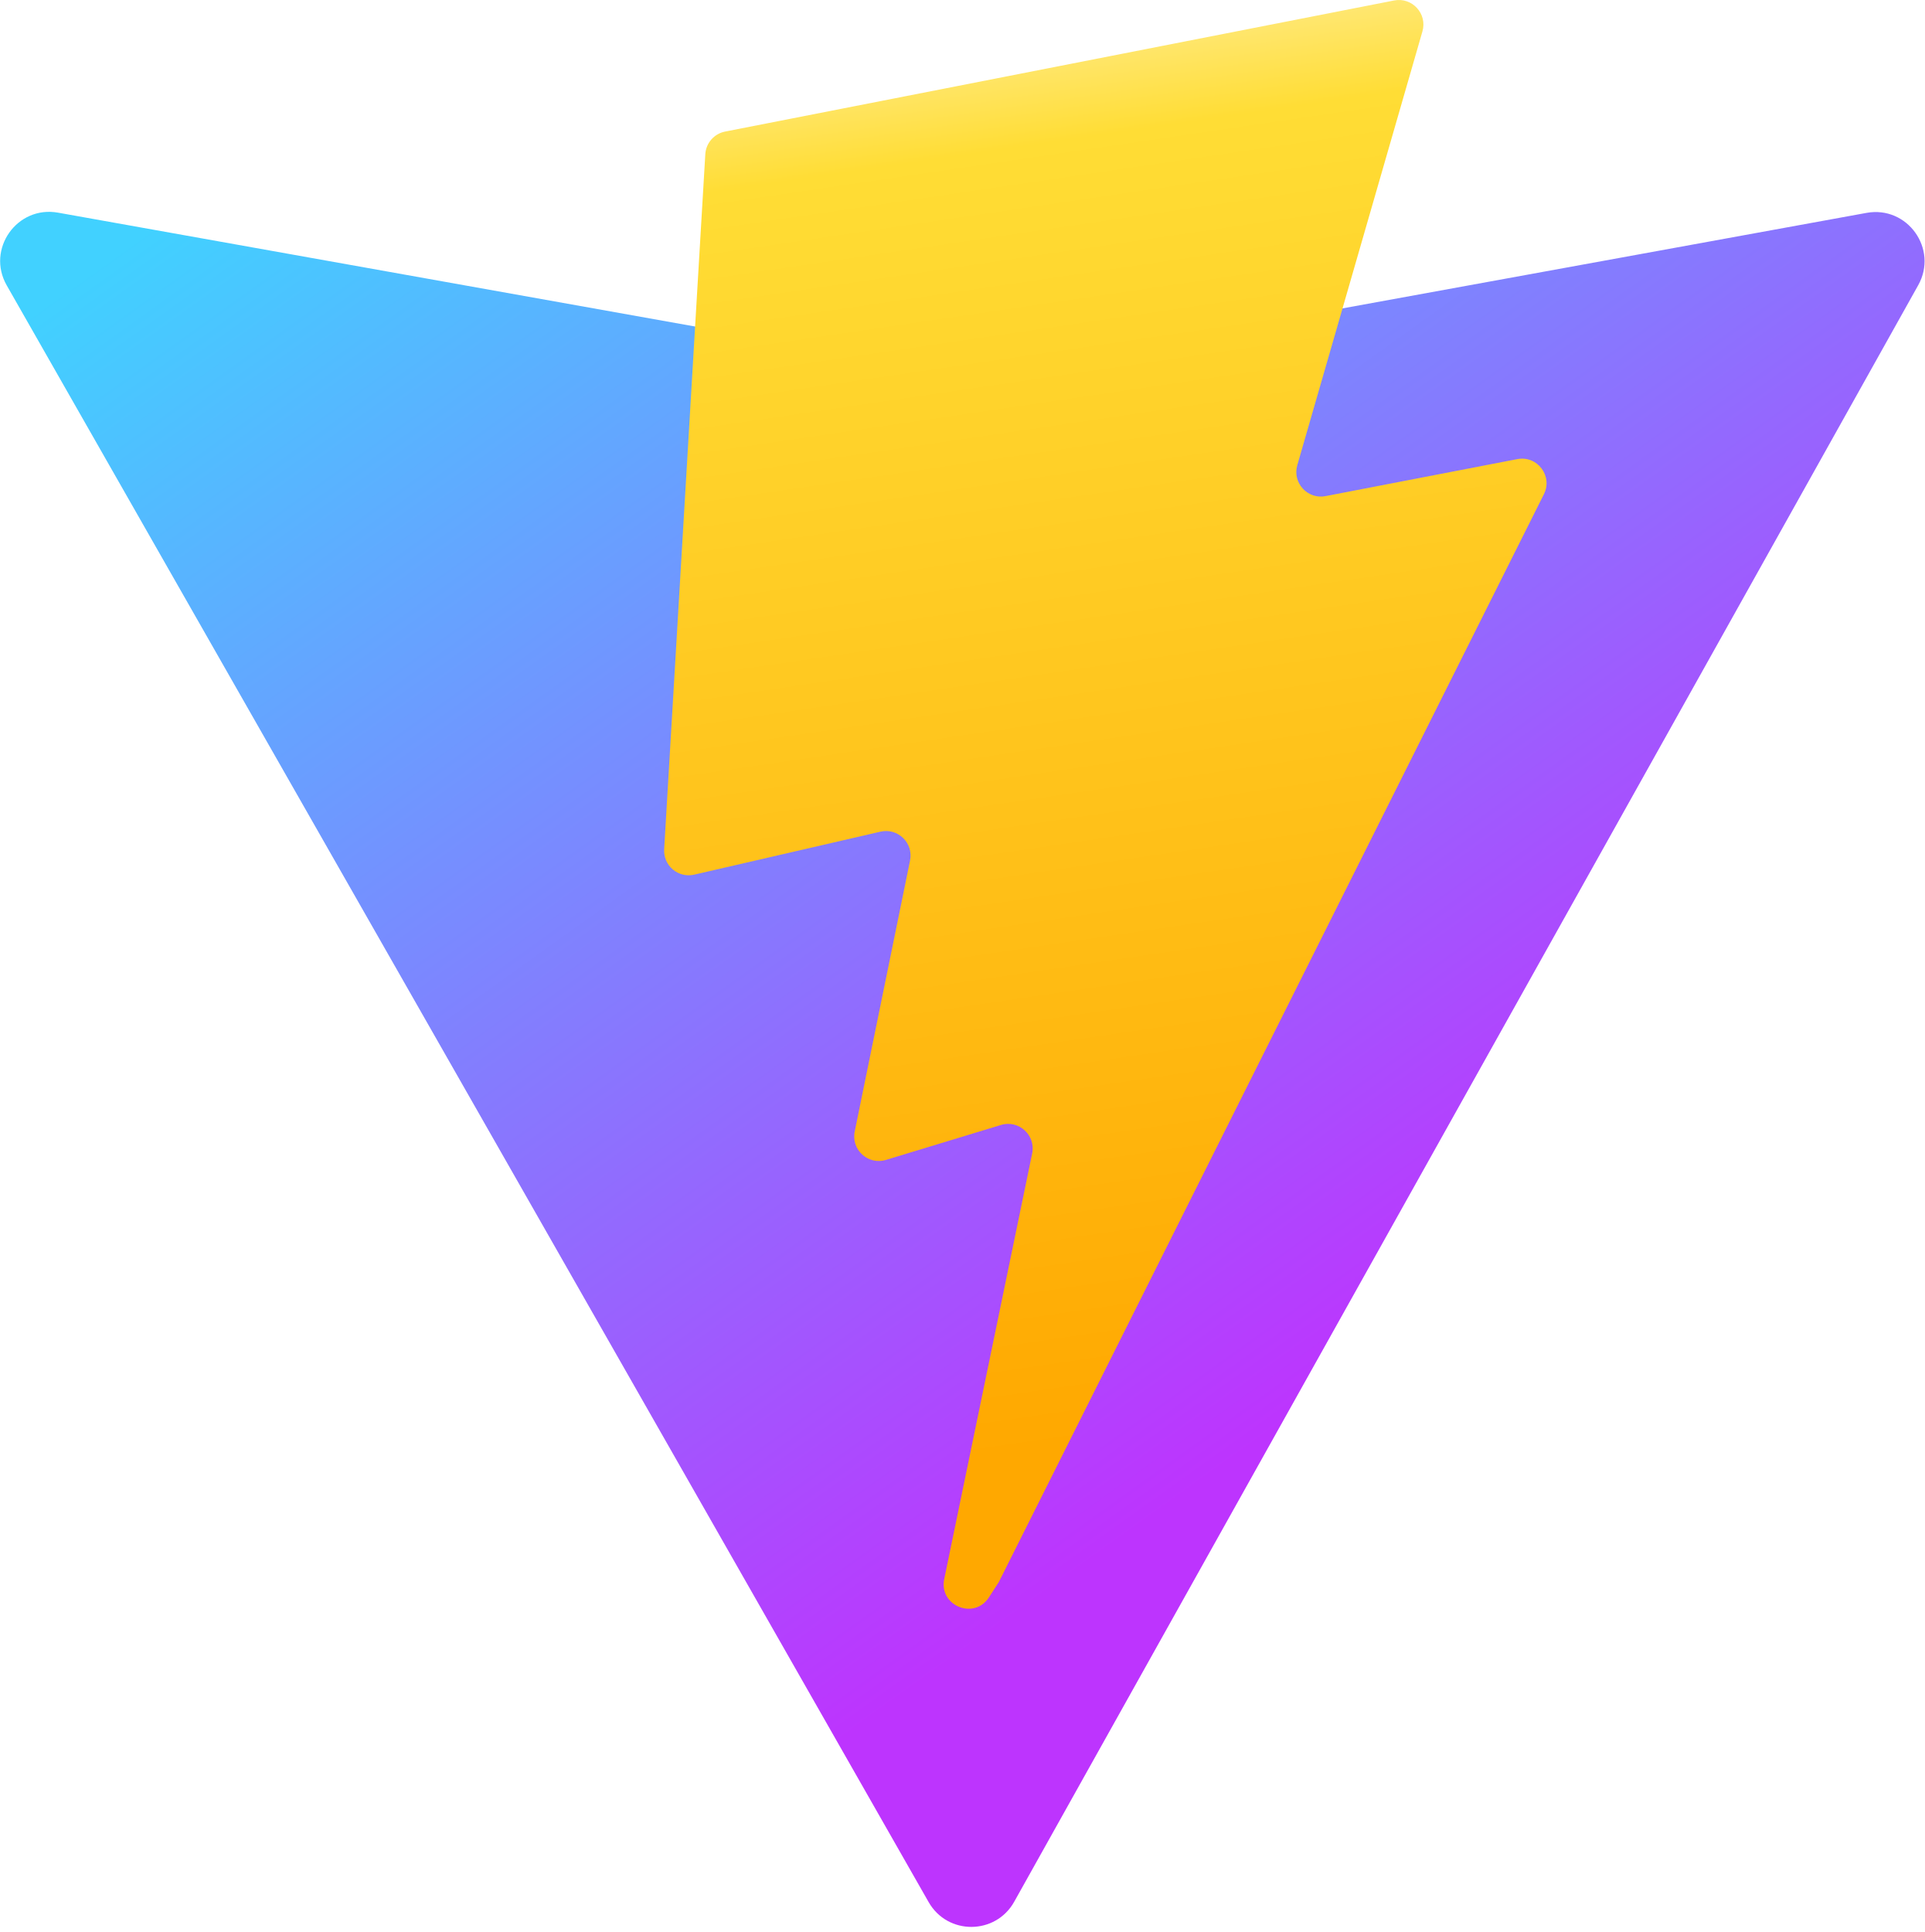
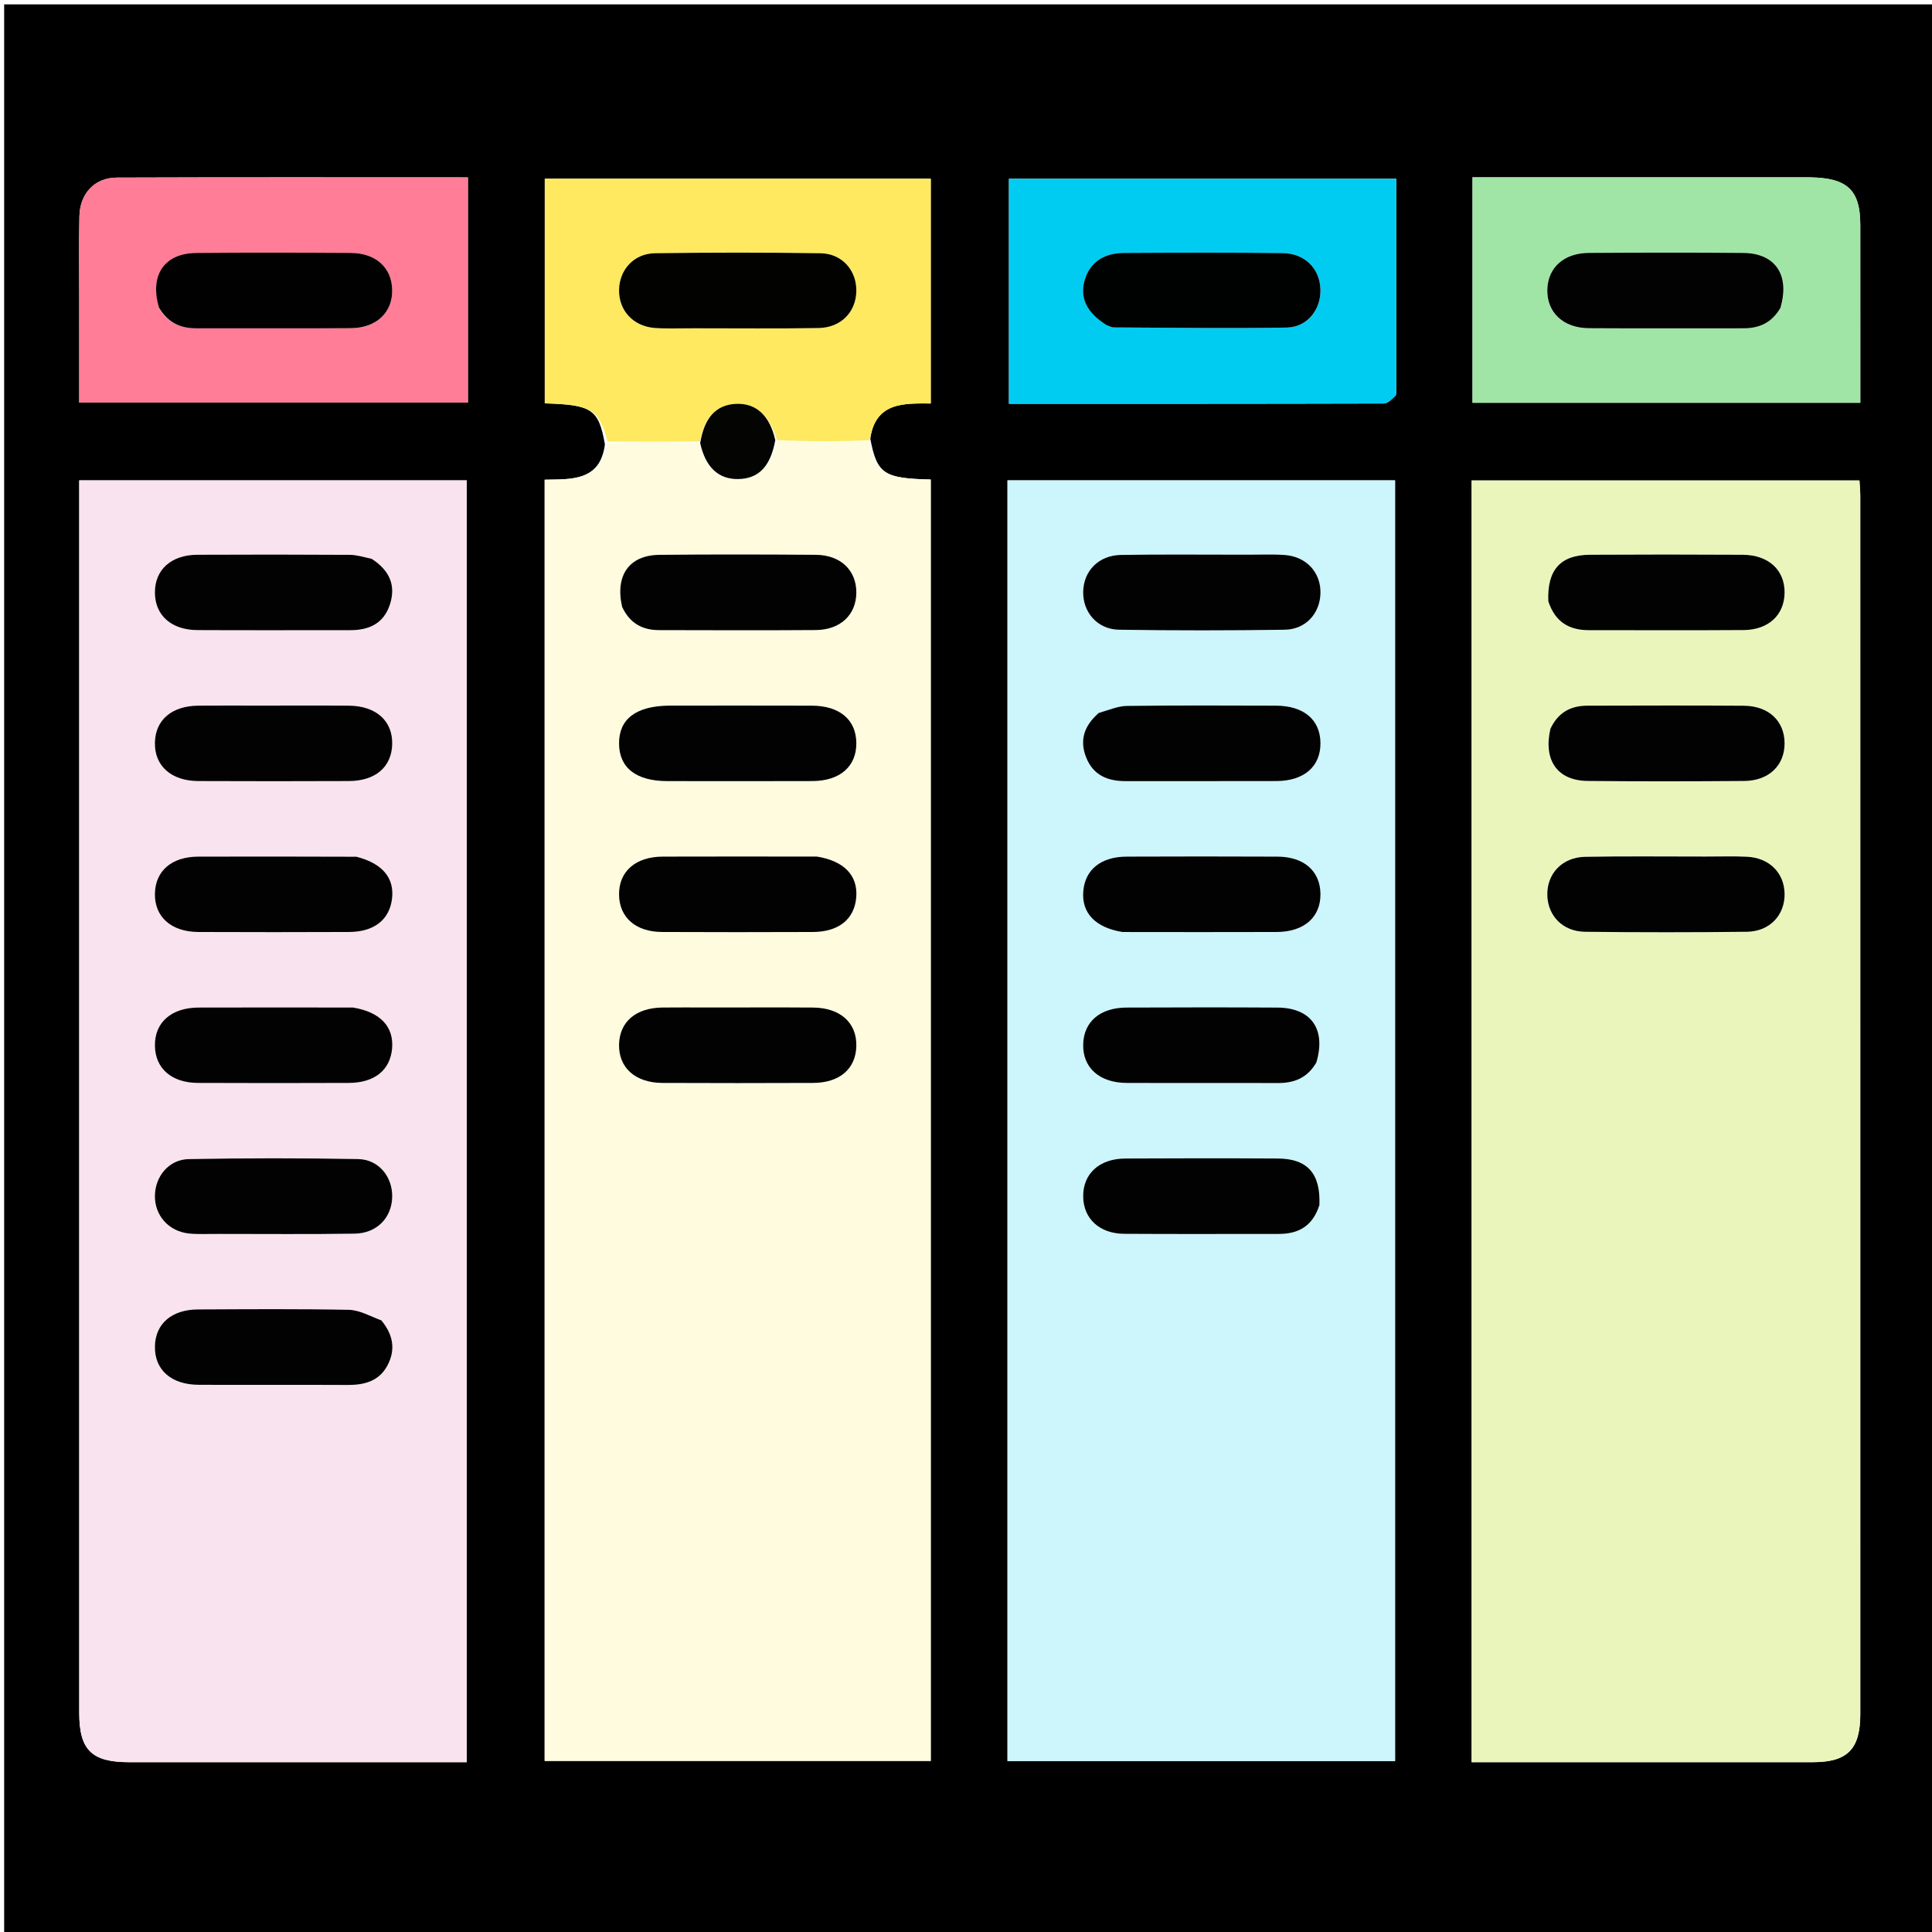
- <svg xmlns="http://www.w3.org/2000/svg" aria-hidden="true" role="img" class="iconify iconify--logos" width="31.88" height="32" preserveAspectRatio="xMidYMid meet" viewBox="0 0 256 257">
-   <defs>
-     <linearGradient id="IconifyId1813088fe1fbc01fb466" x1="-.828%" x2="57.636%" y1="7.652%" y2="78.411%">
-       <stop offset="0%" stop-color="#41D1FF" />
-       <stop offset="100%" stop-color="#BD34FE" />
-     </linearGradient>
-     <linearGradient id="IconifyId1813088fe1fbc01fb467" x1="43.376%" x2="50.316%" y1="2.242%" y2="89.03%">
-       <stop offset="0%" stop-color="#FFEA83" />
-       <stop offset="8.333%" stop-color="#FFDD35" />
-       <stop offset="100%" stop-color="#FFA800" />
-     </linearGradient>
-   </defs>
-   <path fill="url(#IconifyId1813088fe1fbc01fb466)" d="M255.153 37.938L134.897 252.976c-2.483 4.44-8.862 4.466-11.382.048L.875 37.958c-2.746-4.814 1.371-10.646 6.827-9.67l120.385 21.517a6.537 6.537 0 0 0 2.322-.004l117.867-21.483c5.438-.991 9.574 4.796 6.877 9.62Z" />
-   <path fill="url(#IconifyId1813088fe1fbc01fb467)" d="M185.432.063L96.44 17.501a3.268 3.268 0 0 0-2.634 3.014l-5.474 92.456a3.268 3.268 0 0 0 3.997 3.378l24.777-5.718c2.318-.535 4.413 1.507 3.936 3.838l-7.361 36.047c-.495 2.426 1.782 4.5 4.151 3.78l15.304-4.649c2.372-.72 4.652 1.36 4.15 3.788l-11.698 56.621c-.732 3.542 3.979 5.473 5.943 2.437l1.313-2.028l72.516-144.72c1.215-2.423-.88-5.186-3.54-4.672l-25.505 4.922c-2.396.462-4.435-1.77-3.759-4.114l16.646-57.705c.677-2.35-1.37-4.583-3.769-4.113Z" />
+ <svg xmlns="http://www.w3.org/2000/svg" version="1.1" id="Layer_1" x="0px" y="0px" width="100%" viewBox="0 0 512 512" enable-background="new 0 0 512 512" xml:space="preserve">
+   <path fill="#000000" opacity="1" stroke="none" d=" M513,196   C513,301.974 513,407.448 513,512.961   C342.401,512.961 171.801,512.961 1.101,512.961   C1.101,342.442 1.101,171.885 1.101,1.164   C171.667,1.164 342.333,1.164 513,1.164   C513,65.865 513,130.683 513,196  M160.307,117.767   C159.023,127.756 151.12,126.953 144.341,127.13   C144.341,240.743 144.341,353.812 144.341,466.652   C178.754,466.652 212.826,466.652 246.658,466.652   C246.658,353.227 246.658,240.15 246.658,127.082   C234.308,126.793 232.414,125.603 230.646,116.301   C231.958,106.381 239.721,106.93 246.661,106.928   C246.661,86.62 246.661,66.887 246.661,47.357   C212.253,47.357 178.186,47.357 144.369,47.357   C144.369,67.45 144.369,87.183 144.369,106.896   C156.827,107.262 158.664,108.435 160.307,117.767  M390,347.5   C390,387.246 390,426.992 390,467   C391.696,467 392.836,467 393.975,467   C422.793,467 451.612,467.009 480.43,466.995   C489.606,466.99 492.995,463.547 492.996,454.238   C493.002,346.628 493.001,239.018 492.99,131.408   C492.99,129.982 492.837,128.555 492.766,127.328   C458.277,127.328 424.22,127.328 390,127.328   C390,200.604 390,273.552 390,347.5  M267,381.5   C267,409.926 267,438.352 267,466.703   C301.652,466.703 335.719,466.703 369.708,466.703   C369.708,353.345 369.708,240.285 369.708,127.298   C335.348,127.298 301.28,127.298 267,127.298   C267,211.897 267,296.198 267,381.5  M20.999,231.5   C20.999,305.632 20.997,379.764 21.002,453.896   C21.002,463.76 24.27,466.996 34.219,466.998   C62.539,467.005 90.859,467.001 119.179,467.001   C120.758,467.001 122.337,467.001 123.69,467.001   C123.69,353.252 123.69,240.219 123.69,127.302   C89.319,127.302 55.259,127.302 20.999,127.302   C20.999,161.903 20.999,196.202 20.999,231.5  M369.999,104.294   C369.999,85.235 369.999,66.176 369.999,47.372   C335.208,47.372 301.169,47.372 267.383,47.372   C267.383,67.463 267.383,87.179 267.383,107   C300.731,107 333.694,107.017 366.657,106.926   C367.769,106.923 368.878,105.836 369.999,104.294  M124.001,91.497   C124.001,76.74 124.001,61.984 124.001,47.016   C92.56,47.016 61.756,46.954 30.953,47.069   C25.036,47.091 21.163,51.316 21.042,57.383   C20.899,64.544 21.001,71.71 21,78.875   C20.998,88.145 20.999,97.416 20.999,106.706   C55.606,106.706 89.661,106.706 124.001,106.706   C124.001,101.774 124.001,97.135 124.001,91.497  M479.314,46.999   C449.576,46.999 419.838,46.999 390.234,46.999   C390.234,67.377 390.234,86.988 390.234,106.741   C424.528,106.741 458.588,106.741 493.001,106.741   C493.001,90.854 493.014,75.225 492.995,59.595   C492.985,50.407 489.635,47.119 479.314,46.999  z" />
+   <path fill="#EAF5BC" opacity="1" stroke="none" d=" M390,347   C390,273.552 390,200.604 390,127.328   C424.22,127.328 458.277,127.328 492.766,127.328   C492.837,128.555 492.99,129.982 492.99,131.408   C493.001,239.018 493.002,346.628 492.996,454.238   C492.995,463.547 489.606,466.99 480.43,466.995   C451.612,467.009 422.793,467 393.975,467   C392.836,467 391.696,467 390,467   C390,426.992 390,387.246 390,347  M410.734,193.538   C408.956,201.564 412.78,206.88 420.752,206.961   C434.577,207.1 448.405,207.074 462.231,206.967   C468.776,206.917 472.961,202.83 472.933,196.952   C472.905,191.072 468.729,187.076 462.137,187.029   C448.311,186.931 434.484,186.984 420.658,187.013   C416.32,187.022 412.936,188.74 410.734,193.538  M451.491,226.996   C441.011,227.003 430.529,226.873 420.053,227.068   C413.973,227.182 409.916,231.571 410.055,237.239   C410.189,242.712 414.157,246.863 420.033,246.931   C434.337,247.096 448.645,247.102 462.948,246.93   C469.031,246.857 473.074,242.436 472.933,236.757   C472.796,231.262 468.861,227.334 462.963,227.046   C459.478,226.876 455.978,227.003 451.491,226.996  M410.429,159.721   C412.123,164.861 415.859,167.006 421.077,167.004   C434.736,166.999 448.396,167.067 462.055,166.975   C468.66,166.93 472.852,162.991 472.933,157.13   C473.016,151.09 468.715,147.061 461.817,147.021   C448.325,146.942 434.831,146.941 421.339,147.019   C413.555,147.064 409.989,150.997 410.429,159.721  z" />
+   <path fill="#FFFBDF" opacity="1" stroke="none" d=" M230.337,117.039   C232.414,125.603 234.308,126.793 246.658,127.082   C246.658,240.15 246.658,353.227 246.658,466.652   C212.826,466.652 178.754,466.652 144.341,466.652   C144.341,353.812 144.341,240.743 144.341,127.13   C151.12,126.953 159.023,127.756 160.889,117.398   C169.472,117.033 177.472,117.036 185.557,117.426   C186.976,123.874 190.434,127.035 195.643,126.952   C201.009,126.867 204.204,123.662 205.964,117.039   C214.379,117.04 222.358,117.04 230.337,117.039  M216.089,226.998   C202.604,226.997 189.12,226.96 175.635,227.012   C168.374,227.04 163.953,230.992 164.057,237.164   C164.158,243.157 168.47,246.955 175.468,246.986   C188.786,247.045 202.104,247.04 215.422,246.988   C222.306,246.962 226.447,243.568 226.915,237.779   C227.376,232.082 223.785,228.189 216.089,226.998  M187.503,266.996   C183.511,266.997 179.517,266.956 175.525,267.006   C168.508,267.095 164.202,270.786 164.057,276.763   C163.907,282.931 168.344,286.957 175.554,286.987   C188.862,287.043 202.172,287.043 215.48,286.987   C222.525,286.957 226.789,283.245 226.936,277.234   C227.087,271.046 222.683,267.061 215.453,267.012   C206.469,266.95 197.486,266.997 187.503,266.996  M176.744,186.996   C168.437,187.127 164.024,190.623 164.057,197.048   C164.089,203.481 168.578,206.991 176.844,207   C189.659,207.014 202.473,207.039 215.288,206.99   C222.608,206.962 226.985,203.112 226.936,196.921   C226.888,190.741 222.54,187.033 215.133,187.008   C202.651,186.966 190.17,186.996 176.744,186.996  M164.997,161.197   C166.939,165.261 170.322,166.979 174.661,166.988   C188.489,167.016 202.318,167.069 216.146,166.971   C222.732,166.925 226.907,162.925 226.936,157.043   C226.965,151.16 222.789,147.083 216.236,147.033   C202.408,146.927 188.578,146.9 174.751,147.04   C166.778,147.12 162.955,152.436 164.997,161.197  z" />
+   <path fill="#CCF5FC" opacity="1" stroke="none" d=" M267,381   C267,296.198 267,211.897 267,127.298   C301.28,127.298 335.348,127.298 369.708,127.298   C369.708,240.285 369.708,353.345 369.708,466.703   C335.719,466.703 301.652,466.703 267,466.703   C267,438.352 267,409.926 267,381  M297.912,247.002   C311.396,247.003 324.881,247.04 338.365,246.988   C345.639,246.96 350.038,243.026 349.936,236.835   C349.836,230.815 345.565,227.046 338.54,227.015   C325.222,226.954 311.903,226.961 298.586,227.012   C291.743,227.038 287.539,230.475 287.076,236.215   C286.616,241.908 290.212,245.805 297.912,247.002  M349,281.201   C351.494,272.684 347.426,267.072 338.536,267.018   C325.208,266.937 311.879,266.958 298.551,267.013   C291.509,267.042 287.2,270.775 287.054,276.761   C286.904,282.939 291.343,286.958 298.576,286.987   C311.904,287.042 325.232,286.97 338.561,287.022   C342.859,287.039 346.402,285.776 349,281.201  M349.777,318.97   C350.009,310.985 346.466,307.065 338.672,307.019   C325.178,306.94 311.683,306.943 298.189,307.02   C291.295,307.059 286.978,311.091 287.054,317.122   C287.128,322.956 291.359,326.931 297.937,326.975   C311.597,327.066 325.259,326.997 338.92,327.005   C344.138,327.008 347.89,324.902 349.777,318.97  M290.827,189.142   C287.228,192.38 286.027,196.261 287.885,200.831   C289.77,205.468 293.562,207.016 298.277,207.009   C311.605,206.991 324.932,207.037 338.26,206.99   C345.6,206.964 349.979,203.124 349.936,196.929   C349.892,190.743 345.54,187.032 338.121,187.008   C324.96,186.967 311.798,186.911 298.64,187.076   C296.258,187.106 293.89,188.166 290.827,189.142  M329.485,146.997   C318.671,147.003 307.855,146.881 297.045,147.067   C291.162,147.169 287.196,151.273 287.054,156.747   C286.913,162.214 290.81,166.797 296.542,166.884   C311.179,167.108 325.823,167.102 340.459,166.886   C346.036,166.804 349.799,162.565 349.936,157.246   C350.078,151.741 346.227,147.486 340.456,147.081   C337.144,146.85 333.804,147.012 329.485,146.997  z" />
+   <path fill="#F8E3EE" opacity="1" stroke="none" d=" M20.999,231   C20.999,196.202 20.999,161.903 20.999,127.302   C55.259,127.302 89.319,127.302 123.69,127.302   C123.69,240.219 123.69,353.252 123.69,467.001   C122.337,467.001 120.758,467.001 119.179,467.001   C90.859,467.001 62.539,467.005 34.219,466.998   C24.27,466.996 21.002,463.76 21.002,453.896   C20.997,379.764 20.999,305.632 20.999,231  M100.785,349.636   C98.006,348.757 95.24,347.173 92.444,347.117   C79.121,346.849 65.789,346.954 52.46,347.015   C45.453,347.046 41.144,350.851 41.054,356.852   C40.96,363.03 45.381,366.961 52.666,366.989   C65.828,367.039 78.991,366.957 92.153,367.029   C96.612,367.053 100.493,366.007 102.7,361.819   C104.859,357.723 104.255,353.776 100.785,349.636  M93.985,227.016   C80.166,227.01 66.347,226.963 52.527,227.014   C45.498,227.04 41.192,230.788 41.054,236.773   C40.911,242.947 45.345,246.957 52.576,246.987   C65.896,247.042 79.216,247.042 92.535,246.986   C99.17,246.959 103.217,243.729 103.893,238.161   C104.555,232.704 101.38,228.803 93.985,227.016  M93.089,266.998   C79.604,266.998 66.119,266.96 52.635,267.012   C45.369,267.04 40.95,270.989 41.054,277.163   C41.154,283.157 45.464,286.954 52.464,286.986   C65.782,287.045 79.101,287.039 92.419,286.988   C99.304,286.961 103.444,283.569 103.915,277.781   C104.377,272.085 100.785,268.19 93.089,266.998  M58.55,327.003   C70.364,326.997 82.179,327.118 93.989,326.93   C99.88,326.837 103.811,322.717 103.936,317.217   C104.057,311.904 100.389,307.267 94.924,307.167   C79.956,306.892 64.976,306.901 50.007,307.174   C44.78,307.269 41.163,311.705 41.054,316.79   C40.941,322.056 44.662,326.331 50.091,326.892   C52.562,327.147 55.077,326.979 58.55,327.003  M68.5,186.997   C63.177,186.997 57.853,186.951 52.53,187.008   C45.506,187.084 41.202,190.779 41.054,196.757   C40.9,202.927 45.335,206.956 52.545,206.987   C65.854,207.043 79.163,207.043 92.472,206.987   C99.521,206.957 103.785,203.25 103.936,197.241   C104.092,191.053 99.686,187.07 92.458,187.011   C84.806,186.949 77.153,186.997 68.5,186.997  M98.109,147.952   C96.325,147.634 94.543,147.05 92.757,147.04   C79.265,146.962 65.771,146.947 52.279,147.018   C45.34,147.055 41.034,151.002 41.054,157.03   C41.073,163.055 45.376,166.949 52.341,166.983   C65.834,167.05 79.327,166.998 92.82,167.005   C97.766,167.008 101.648,165.269 103.303,160.275   C105.001,155.155 103.26,151.173 98.109,147.952  z" />
+   <path fill="#FEE960" opacity="1" stroke="none" d=" M230.492,116.67   C222.358,117.04 214.379,117.04 205.893,116.647   C203.998,110.08 200.353,106.811 195.097,107.026   C189.856,107.239 186.668,110.556 185.472,117.04   C177.472,117.036 169.472,117.033 161.044,117.034   C158.664,108.435 156.827,107.262 144.369,106.896   C144.369,87.183 144.369,67.45 144.369,47.357   C178.186,47.357 212.253,47.357 246.661,47.357   C246.661,66.887 246.661,86.62 246.661,106.928   C239.721,106.93 231.958,106.381 230.492,116.67  M184.515,87.002   C195.325,86.996 206.138,87.122 216.945,86.929   C222.851,86.824 226.786,82.746 226.933,77.255   C227.08,71.748 223.233,67.208 217.462,67.119   C202.831,66.891 188.192,66.902 173.56,67.114   C168.001,67.194 164.199,71.45 164.06,76.738   C163.917,82.216 167.791,86.501 173.548,86.915   C176.858,87.152 180.197,86.987 184.515,87.002  z" />
+   <path fill="#00CCF2" opacity="1" stroke="none" d=" M369.994,104.774   C368.878,105.836 367.769,106.923 366.657,106.926   C333.694,107.017 300.731,107 267.383,107   C267.383,87.179 267.383,67.463 267.383,47.372   C301.169,47.372 335.208,47.372 369.999,47.372   C369.999,66.176 369.999,85.235 369.994,104.774  M293.675,86.304   C294.145,86.466 294.614,86.768 295.085,86.77   C310.397,86.836 325.713,87.069 341.021,86.808   C346.475,86.715 350.12,81.956 349.933,76.653   C349.738,71.146 345.796,67.132 339.839,67.064   C325.855,66.904 311.868,66.951 297.883,67.025   C292.268,67.054 288.645,69.761 287.377,74.467   C286.157,78.99 288.025,82.895 293.675,86.304  z" />
+   <path fill="#FF7D97" opacity="1" stroke="none" d=" M124.001,91.996   C124.001,97.135 124.001,101.774 124.001,106.706   C89.661,106.706 55.606,106.706 20.999,106.706   C20.999,97.416 20.998,88.145 21,78.875   C21.001,71.71 20.899,64.544 21.042,57.383   C21.163,51.316 25.036,47.091 30.953,47.069   C61.756,46.954 92.56,47.016 124.001,47.016   C124.001,61.984 124.001,76.74 124.001,91.996  M42.307,81.914   C44.504,85.54 47.826,87.009 51.953,87.006   C65.608,86.994 79.264,87.064 92.919,86.975   C99.766,86.93 104.079,82.792 103.933,76.758   C103.791,70.904 99.607,67.066 92.943,67.024   C79.288,66.939 65.632,66.909 51.978,67.032   C43.556,67.108 39.559,72.942 42.307,81.914  z" />
+   <path fill="#A0E5A5" opacity="1" stroke="none" d=" M479.784,46.999   C489.635,47.119 492.985,50.407 492.995,59.595   C493.014,75.225 493.001,90.854 493.001,106.741   C458.588,106.741 424.528,106.741 390.234,106.741   C390.234,86.988 390.234,67.377 390.234,46.999   C419.838,46.999 449.576,46.999 479.784,46.999  M471.995,81.197   C474.418,72.883 470.468,67.109 462.024,67.032   C448.37,66.908 434.713,66.94 421.058,67.024   C414.426,67.064 410.197,70.939 410.058,76.76   C409.915,82.778 414.253,86.931 421.086,86.975   C434.741,87.063 448.397,86.996 462.052,87.005   C466.172,87.007 469.518,85.585 471.995,81.197  z" />
+   <path fill="#020202" opacity="1" stroke="none" d=" M410.863,193.17   C412.936,188.74 416.32,187.022 420.658,187.013   C434.484,186.984 448.311,186.931 462.137,187.029   C468.729,187.076 472.905,191.072 472.933,196.952   C472.961,202.83 468.776,206.917 462.231,206.967   C448.405,207.074 434.577,207.1 420.752,206.961   C412.78,206.88 408.956,201.564 410.863,193.17  z" />
+   <path fill="#020202" opacity="1" stroke="none" d=" M451.988,226.996   C455.978,227.003 459.478,226.876 462.963,227.046   C468.861,227.334 472.796,231.262 472.933,236.757   C473.074,242.436 469.031,246.857 462.948,246.93   C448.645,247.102 434.337,247.096 420.033,246.931   C414.157,246.863 410.189,242.712 410.055,237.239   C409.916,231.571 413.973,227.182 420.053,227.068   C430.529,226.873 441.011,227.003 451.988,226.996  z" />
+   <path fill="#020202" opacity="1" stroke="none" d=" M410.319,159.342   C409.989,150.997 413.555,147.064 421.339,147.019   C434.831,146.941 448.325,146.942 461.817,147.021   C468.715,147.061 473.016,151.09 472.933,157.13   C472.852,162.991 468.66,166.93 462.055,166.975   C448.396,167.067 434.736,166.999 421.077,167.004   C415.859,167.006 412.123,164.861 410.319,159.342  z" />
+   <path fill="#020202" opacity="1" stroke="none" d=" M216.537,227.007   C223.785,228.189 227.376,232.082 226.915,237.779   C226.447,243.568 222.306,246.962 215.422,246.988   C202.104,247.04 188.786,247.045 175.468,246.986   C168.47,246.955 164.158,243.157 164.057,237.164   C163.953,230.992 168.374,227.04 175.635,227.012   C189.12,226.96 202.604,226.997 216.537,227.007  z" />
+   <path fill="#020202" opacity="1" stroke="none" d=" M188.003,266.996   C197.486,266.997 206.469,266.95 215.453,267.012   C222.683,267.061 227.087,271.046 226.936,277.234   C226.789,283.245 222.525,286.957 215.48,286.987   C202.172,287.043 188.862,287.043 175.554,286.987   C168.344,286.957 163.907,282.931 164.057,276.763   C164.202,270.786 168.508,267.095 175.525,267.006   C179.517,266.956 183.511,266.997 188.003,266.996  z" />
+   <path fill="#020202" opacity="1" stroke="none" d=" M177.216,186.996   C190.17,186.996 202.651,186.966 215.133,187.008   C222.54,187.033 226.888,190.741 226.936,196.921   C226.985,203.112 222.608,206.962 215.288,206.99   C202.473,207.039 189.659,207.014 176.844,207   C168.578,206.991 164.089,203.481 164.057,197.048   C164.024,190.623 168.437,187.127 177.216,186.996  z" />
+   <path fill="#020202" opacity="1" stroke="none" d=" M164.868,160.828   C162.955,152.436 166.778,147.12 174.751,147.04   C188.578,146.9 202.408,146.927 216.236,147.033   C222.789,147.083 226.965,151.16 226.936,157.043   C226.907,162.925 222.732,166.925 216.146,166.971   C202.318,167.069 188.489,167.016 174.661,166.988   C170.322,166.979 166.939,165.261 164.868,160.828  z" />
+   <path fill="#040403" opacity="1" stroke="none" d=" M185.557,117.426   C186.668,110.556 189.856,107.239 195.097,107.026   C200.353,106.811 203.998,110.08 205.458,116.645   C204.204,123.662 201.009,126.867 195.643,126.952   C190.434,127.035 186.976,123.874 185.557,117.426  z" />
+   <path fill="#020202" opacity="1" stroke="none" d=" M297.464,246.994   C290.212,245.805 286.616,241.908 287.076,236.215   C287.539,230.475 291.743,227.038 298.586,227.012   C311.903,226.961 325.222,226.954 338.54,227.015   C345.565,227.046 349.836,230.815 349.936,236.835   C350.038,243.026 345.639,246.96 338.365,246.988   C324.881,247.04 311.396,247.003 297.464,246.994  z" />
+   <path fill="#020202" opacity="1" stroke="none" d=" M348.85,281.561   C346.402,285.776 342.859,287.039 338.561,287.022   C325.232,286.97 311.904,287.042 298.576,286.987   C291.343,286.958 286.904,282.939 287.054,276.761   C287.2,270.775 291.509,267.042 298.551,267.013   C311.879,266.958 325.208,266.937 338.536,267.018   C347.426,267.072 351.494,272.684 348.85,281.561  z" />
+   <path fill="#020202" opacity="1" stroke="none" d=" M349.663,319.347   C347.89,324.902 344.138,327.008 338.92,327.005   C325.259,326.997 311.597,327.066 297.937,326.975   C291.359,326.931 287.128,322.956 287.054,317.122   C286.978,311.091 291.295,307.059 298.189,307.02   C311.683,306.943 325.178,306.94 338.672,307.019   C346.466,307.065 350.009,310.985 349.663,319.347  z" />
+   <path fill="#020202" opacity="1" stroke="none" d=" M291.171,188.946   C293.89,188.166 296.258,187.106 298.64,187.076   C311.798,186.911 324.96,186.967 338.121,187.008   C345.54,187.032 349.892,190.743 349.936,196.929   C349.979,203.124 345.6,206.964 338.26,206.99   C324.932,207.037 311.605,206.991 298.277,207.009   C293.562,207.016 289.77,205.468 287.885,200.831   C286.027,196.261 287.228,192.38 291.171,188.946  z" />
+   <path fill="#020202" opacity="1" stroke="none" d=" M329.981,146.997   C333.804,147.012 337.144,146.85 340.456,147.081   C346.227,147.486 350.078,151.741 349.936,157.246   C349.799,162.565 346.036,166.804 340.459,166.886   C325.823,167.102 311.179,167.108 296.542,166.884   C290.81,166.797 286.913,162.214 287.054,156.747   C287.196,151.273 291.162,147.169 297.045,147.067   C307.855,146.881 318.671,147.003 329.981,146.997  z" />
+   <path fill="#020202" opacity="1" stroke="none" d=" M101.059,349.913   C104.255,353.776 104.859,357.723 102.7,361.819   C100.493,366.007 96.612,367.053 92.153,367.029   C78.991,366.957 65.828,367.039 52.666,366.989   C45.381,366.961 40.96,363.03 41.054,356.852   C41.144,350.851 45.453,347.046 52.46,347.015   C65.789,346.954 79.121,346.849 92.444,347.117   C95.24,347.173 98.006,348.757 101.059,349.913  z" />
+   <path fill="#020202" opacity="1" stroke="none" d=" M94.424,227.041   C101.38,228.803 104.555,232.704 103.893,238.161   C103.217,243.729 99.17,246.959 92.535,246.986   C79.216,247.042 65.896,247.042 52.576,246.987   C45.345,246.957 40.911,242.947 41.054,236.773   C41.192,230.788 45.498,227.04 52.527,227.014   C66.347,226.963 80.166,227.01 94.424,227.041  z" />
+   <path fill="#020202" opacity="1" stroke="none" d=" M93.537,267.007   C100.785,268.19 104.377,272.085 103.915,277.781   C103.444,283.569 99.304,286.961 92.419,286.988   C79.101,287.039 65.782,287.045 52.464,286.986   C45.464,286.954 41.154,283.157 41.054,277.163   C40.95,270.989 45.369,267.04 52.635,267.012   C66.119,266.96 79.604,266.998 93.537,267.007  z" />
+   <path fill="#020202" opacity="1" stroke="none" d=" M58.061,327.003   C55.077,326.979 52.562,327.147 50.091,326.892   C44.662,326.331 40.941,322.056 41.054,316.79   C41.163,311.705 44.78,307.269 50.007,307.174   C64.976,306.901 79.956,306.892 94.924,307.167   C100.389,307.267 104.057,311.904 103.936,317.217   C103.811,322.717 99.88,326.837 93.989,326.93   C82.179,327.118 70.364,326.997 58.061,327.003  z" />
+   <path fill="#020202" opacity="1" stroke="none" d=" M69,186.997   C77.153,186.997 84.806,186.949 92.458,187.011   C99.686,187.07 104.092,191.053 103.936,197.241   C103.785,203.25 99.521,206.957 92.472,206.987   C79.163,207.043 65.854,207.043 52.545,206.987   C45.335,206.956 40.9,202.927 41.054,196.757   C41.202,190.779 45.506,187.084 52.53,187.008   C57.853,186.951 63.177,186.997 69,186.997  z" />
+   <path fill="#020202" opacity="1" stroke="none" d=" M98.488,148.091   C103.26,151.173 105.001,155.155 103.303,160.275   C101.648,165.269 97.766,167.008 92.82,167.005   C79.327,166.998 65.834,167.05 52.341,166.983   C45.376,166.949 41.073,163.055 41.054,157.03   C41.034,151.002 45.34,147.055 52.279,147.018   C65.771,146.947 79.265,146.962 92.757,147.04   C94.543,147.05 96.325,147.634 98.488,148.091  z" />
+   <path fill="#020201" opacity="1" stroke="none" d=" M184.019,87.002   C180.197,86.987 176.858,87.152 173.548,86.915   C167.791,86.501 163.917,82.216 164.06,76.738   C164.199,71.45 168.001,67.194 173.56,67.114   C188.192,66.902 202.831,66.891 217.462,67.119   C223.233,67.208 227.08,71.748 226.933,77.255   C226.786,82.746 222.851,86.824 216.945,86.929   C206.138,87.122 195.325,86.996 184.019,87.002  z" />
+   <path fill="#000202" opacity="1" stroke="none" d=" M293.291,86.168   C288.025,82.895 286.157,78.99 287.377,74.467   C288.645,69.761 292.268,67.054 297.883,67.025   C311.868,66.951 325.855,66.904 339.839,67.064   C345.796,67.132 349.738,71.146 349.933,76.653   C350.12,81.956 346.475,86.715 341.021,86.808   C325.713,87.069 310.397,86.836 295.085,86.77   C294.614,86.768 294.145,86.466 293.291,86.168  z" />
+   <path fill="#020101" opacity="1" stroke="none" d=" M42.153,81.552   C39.559,72.942 43.556,67.108 51.978,67.032   C65.632,66.909 79.288,66.939 92.943,67.024   C99.607,67.066 103.791,70.904 103.933,76.758   C104.079,82.792 99.766,86.93 92.919,86.975   C79.264,87.064 65.608,86.994 51.953,87.006   C47.826,87.009 44.504,85.54 42.153,81.552  z" />
+   <path fill="#010201" opacity="1" stroke="none" d=" M471.841,81.556   C469.518,85.585 466.172,87.007 462.052,87.005   C448.397,86.996 434.741,87.063 421.086,86.975   C414.253,86.931 409.915,82.778 410.058,76.76   C410.197,70.939 414.426,67.064 421.058,67.024   C434.713,66.94 448.37,66.908 462.024,67.032   C470.468,67.109 474.418,72.883 471.841,81.556  z" />
</svg>
